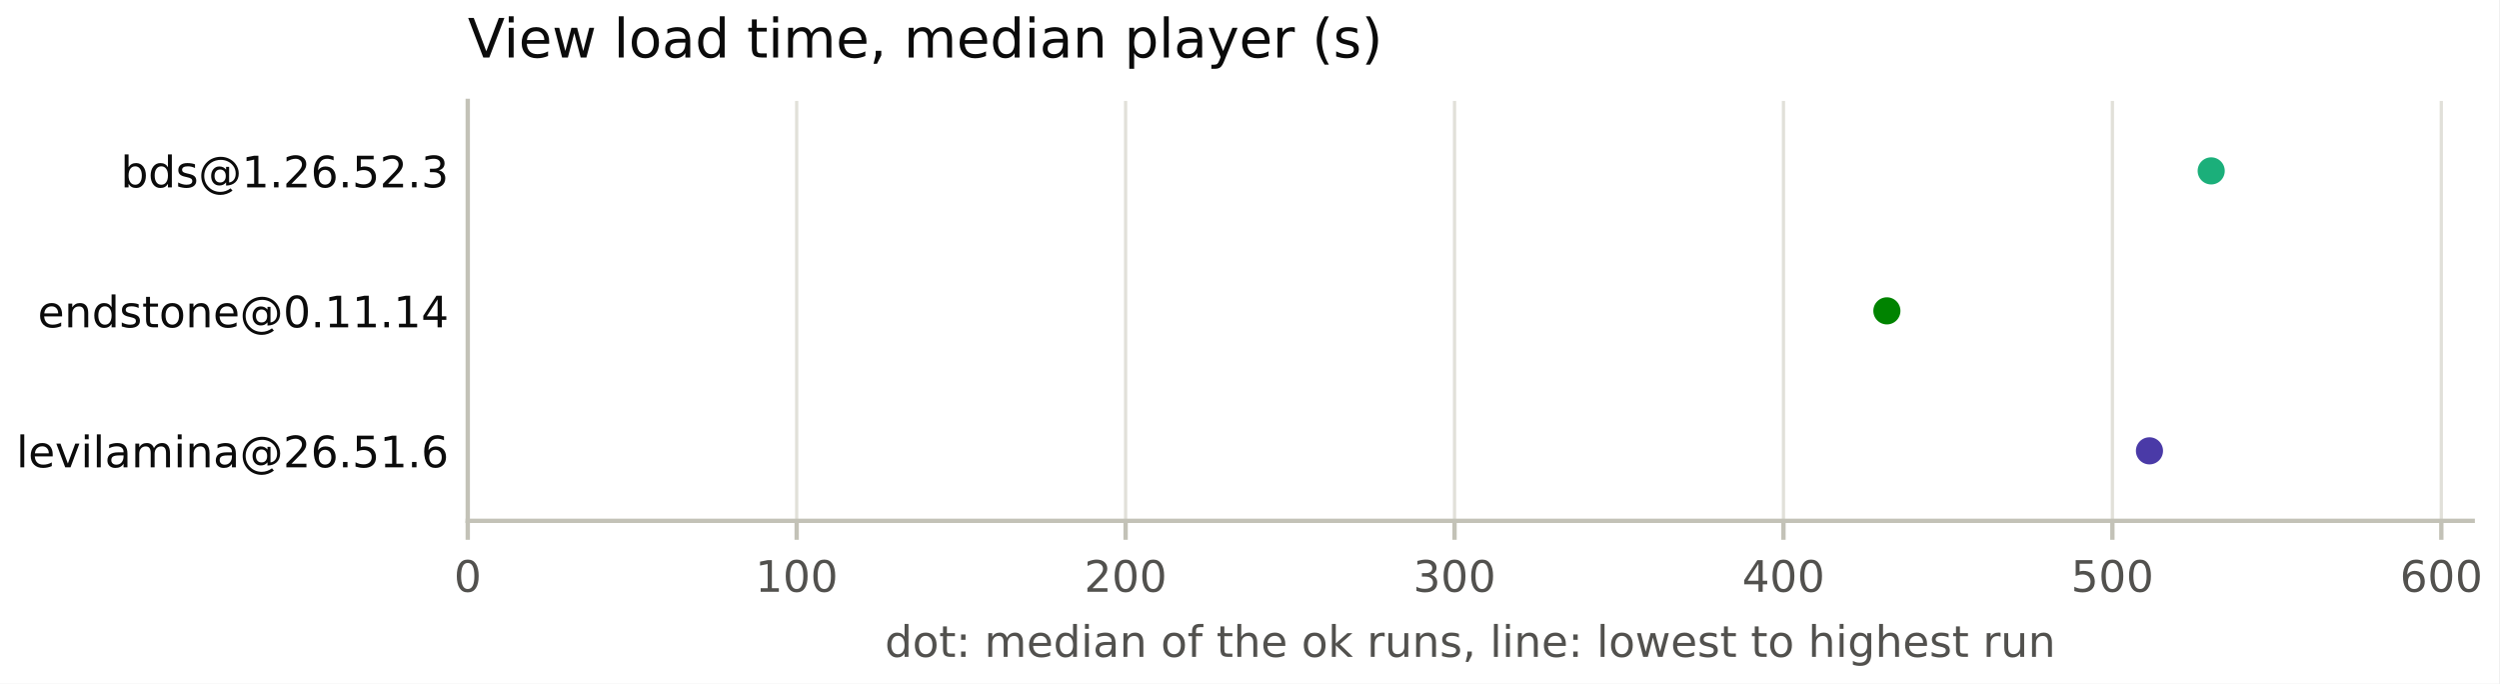
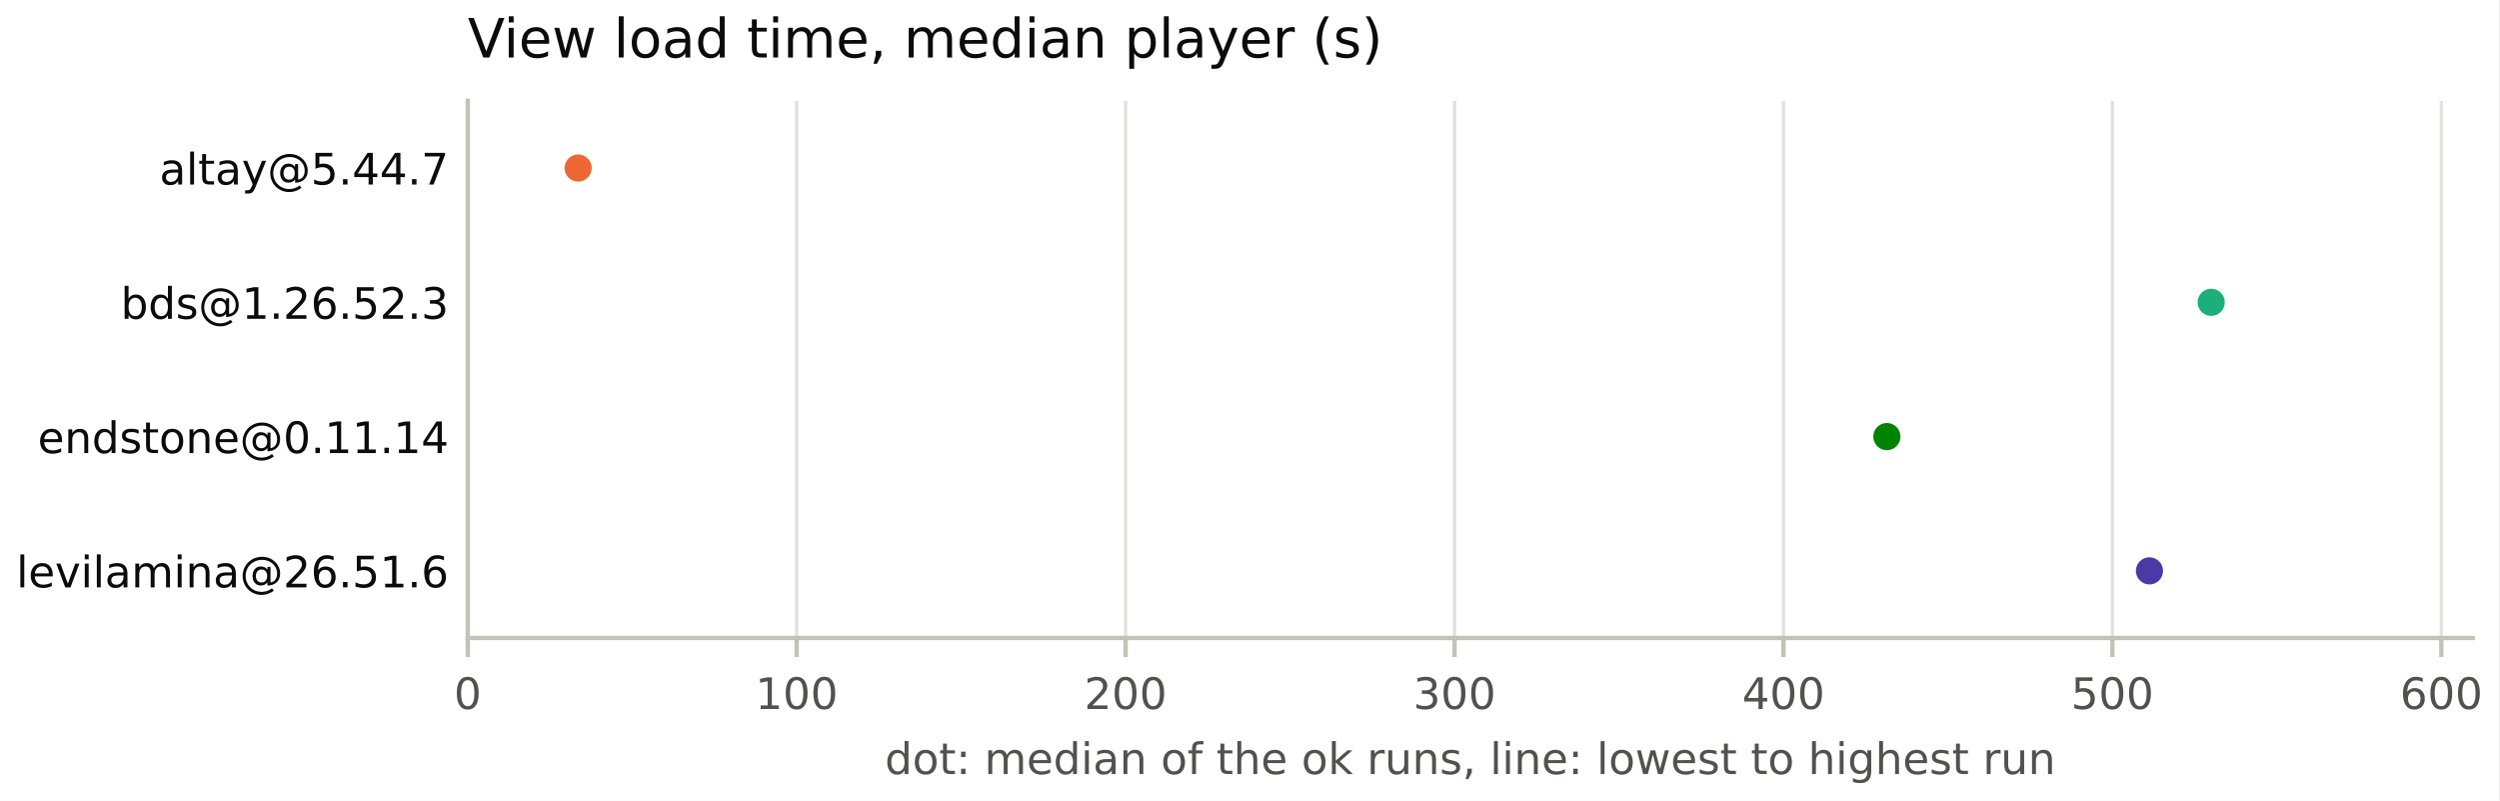
- <svg xmlns="http://www.w3.org/2000/svg" xmlns:xlink="http://www.w3.org/1999/xlink" width="460.8pt" height="126pt" viewBox="0 0 460.8 126" version="1.1">
+ <svg xmlns="http://www.w3.org/2000/svg" xmlns:xlink="http://www.w3.org/1999/xlink" width="460.8pt" height="147.6pt" viewBox="0 0 460.8 147.6" version="1.1">
  <defs>
    <style type="text/css">*{stroke-linejoin: round; stroke-linecap: butt}</style>
  </defs>
  <g id="figure_1">
    <g id="patch_1">
-       <path d="M 0 126  L 460.8 126  L 460.8 0  L 0 0  z " style="fill: #ffffff" />
+       <path d="M 0 147.6  L 460.8 147.6  L 460.8 0  L 0 0  z " style="fill: #ffffff" />
    </g>
    <g id="axes_1">
      <g id="patch_2">
-         <path d="M 86.25 95.999  L 455.954 95.999  L 455.954 18.599  L 86.25 18.599  z " style="fill: #ffffff" />
+         <path d="M 86.25 117.599  L 455.954 117.599  L 455.954 18.599  L 86.25 18.599  z " style="fill: #ffffff" />
      </g>
      <g id="matplotlib.axis_1">
        <g id="xtick_1">
          <g id="line2d_1">
-             <path d="M 86.25 95.999  L 86.25 18.599  " clip-path="url(#pdea20d0047)" style="fill: none; stroke: #e1e0d9; stroke-width: 0.6; stroke-linecap: square" />
+             <path d="M 86.25 117.599  L 86.25 18.599  " clip-path="url(#pf8e7b7e63d)" style="fill: none; stroke: #e1e0d9; stroke-width: 0.6; stroke-linecap: square" />
          </g>
          <g id="line2d_2">
            <defs>
-               <path id="m05ff8494df" d="M 0 0  L 0 3.5  " style="stroke: #c3c2b7; stroke-width: 0.8" />
+               <path id="m3b2dbf9067" d="M 0 0  L 0 3.5  " style="stroke: #c3c2b7; stroke-width: 0.8" />
            </defs>
            <g>
-               <use xlink:href="#m05ff8494df" x="86.25" y="95.999" style="fill: #c3c2b7; stroke: #c3c2b7; stroke-width: 0.8" />
+               <use xlink:href="#m3b2dbf9067" x="86.25" y="117.599" style="fill: #c3c2b7; stroke: #c3c2b7; stroke-width: 0.8" />
            </g>
          </g>
          <g id="text_1">
-             <g style="fill: #52514e" transform="translate(83.70524 109.0773) scale(0.08 -0.08)">
+             <g style="fill: #52514e" transform="translate(83.70524 130.6773) scale(0.08 -0.08)">
              <defs>
                <path id="DejaVuSans-13" d="M 2034 4250  Q 1547 4250 1301 3770  Q 1056 3291 1056 2328  Q 1056 1369 1301 889  Q 1547 409 2034 409  Q 2525 409 2770 889  Q 3016 1369 3016 2328  Q 3016 3291 2770 3770  Q 2525 4250 2034 4250  z M 2034 4750  Q 2819 4750 3233 4129  Q 3647 3509 3647 2328  Q 3647 1150 3233 529  Q 2819 -91 2034 -91  Q 1250 -91 836 529  Q 422 1150 422 2328  Q 422 3509 836 4129  Q 1250 4750 2034 4750  z " transform="scale(0.015625)" />
              </defs>
              <use xlink:href="#DejaVuSans-13" />
            </g>
          </g>
        </g>
        <g id="xtick_2">
          <g id="line2d_3">
-             <path d="M 146.903 95.999  L 146.903 18.599  " clip-path="url(#pdea20d0047)" style="fill: none; stroke: #e1e0d9; stroke-width: 0.6; stroke-linecap: square" />
+             <path d="M 146.903 117.599  L 146.903 18.599  " clip-path="url(#pf8e7b7e63d)" style="fill: none; stroke: #e1e0d9; stroke-width: 0.6; stroke-linecap: square" />
          </g>
          <g id="line2d_4">
            <g>
-               <use xlink:href="#m05ff8494df" x="146.903" y="95.999" style="fill: #c3c2b7; stroke: #c3c2b7; stroke-width: 0.8" />
+               <use xlink:href="#m3b2dbf9067" x="146.903" y="117.599" style="fill: #c3c2b7; stroke: #c3c2b7; stroke-width: 0.8" />
            </g>
          </g>
          <g id="text_2">
-             <g style="fill: #52514e" transform="translate(139.2677 109.0773) scale(0.08 -0.08)">
+             <g style="fill: #52514e" transform="translate(139.2677 130.6773) scale(0.08 -0.08)">
              <defs>
                <path id="DejaVuSans-14" d="M 794 531  L 1825 531  L 1825 4091  L 703 3866  L 703 4441  L 1819 4666  L 2450 4666  L 2450 531  L 3481 531  L 3481 0  L 794 0  L 794 531  z " transform="scale(0.015625)" />
              </defs>
              <use xlink:href="#DejaVuSans-14" />
              <use xlink:href="#DejaVuSans-13" transform="translate(63.625 0)" />
              <use xlink:href="#DejaVuSans-13" transform="translate(127.25 0)" />
            </g>
          </g>
        </g>
        <g id="xtick_3">
          <g id="line2d_5">
-             <path d="M 207.555 95.999  L 207.555 18.599  " clip-path="url(#pdea20d0047)" style="fill: none; stroke: #e1e0d9; stroke-width: 0.6; stroke-linecap: square" />
+             <path d="M 207.555 117.599  L 207.555 18.599  " clip-path="url(#pf8e7b7e63d)" style="fill: none; stroke: #e1e0d9; stroke-width: 0.6; stroke-linecap: square" />
          </g>
          <g id="line2d_6">
            <g>
-               <use xlink:href="#m05ff8494df" x="207.555" y="95.999" style="fill: #c3c2b7; stroke: #c3c2b7; stroke-width: 0.8" />
+               <use xlink:href="#m3b2dbf9067" x="207.555" y="117.599" style="fill: #c3c2b7; stroke: #c3c2b7; stroke-width: 0.8" />
            </g>
          </g>
          <g id="text_3">
-             <g style="fill: #52514e" transform="translate(199.9202 109.0773) scale(0.08 -0.08)">
+             <g style="fill: #52514e" transform="translate(199.9202 130.6773) scale(0.08 -0.08)">
              <defs>
                <path id="DejaVuSans-15" d="M 1228 531  L 3431 531  L 3431 0  L 469 0  L 469 531  Q 828 903 1448 1529  Q 2069 2156 2228 2338  Q 2531 2678 2651 2914  Q 2772 3150 2772 3378  Q 2772 3750 2511 3984  Q 2250 4219 1831 4219  Q 1534 4219 1204 4116  Q 875 4013 500 3803  L 500 4441  Q 881 4594 1212 4672  Q 1544 4750 1819 4750  Q 2544 4750 2975 4387  Q 3406 4025 3406 3419  Q 3406 3131 3298 2873  Q 3191 2616 2906 2266  Q 2828 2175 2409 1742  Q 1991 1309 1228 531  z " transform="scale(0.015625)" />
              </defs>
              <use xlink:href="#DejaVuSans-15" />
              <use xlink:href="#DejaVuSans-13" transform="translate(63.625 0)" />
              <use xlink:href="#DejaVuSans-13" transform="translate(127.25 0)" />
            </g>
          </g>
        </g>
        <g id="xtick_4">
          <g id="line2d_7">
-             <path d="M 268.208 95.999  L 268.208 18.599  " clip-path="url(#pdea20d0047)" style="fill: none; stroke: #e1e0d9; stroke-width: 0.6; stroke-linecap: square" />
+             <path d="M 268.208 117.599  L 268.208 18.599  " clip-path="url(#pf8e7b7e63d)" style="fill: none; stroke: #e1e0d9; stroke-width: 0.6; stroke-linecap: square" />
          </g>
          <g id="line2d_8">
            <g>
-               <use xlink:href="#m05ff8494df" x="268.208" y="95.999" style="fill: #c3c2b7; stroke: #c3c2b7; stroke-width: 0.8" />
+               <use xlink:href="#m3b2dbf9067" x="268.208" y="117.599" style="fill: #c3c2b7; stroke: #c3c2b7; stroke-width: 0.8" />
            </g>
          </g>
          <g id="text_4">
-             <g style="fill: #52514e" transform="translate(260.5727 109.0773) scale(0.08 -0.08)">
+             <g style="fill: #52514e" transform="translate(260.5727 130.6773) scale(0.08 -0.08)">
              <defs>
                <path id="DejaVuSans-16" d="M 2597 2516  Q 3050 2419 3304 2112  Q 3559 1806 3559 1356  Q 3559 666 3084 287  Q 2609 -91 1734 -91  Q 1441 -91 1130 -33  Q 819 25 488 141  L 488 750  Q 750 597 1062 519  Q 1375 441 1716 441  Q 2309 441 2620 675  Q 2931 909 2931 1356  Q 2931 1769 2642 2001  Q 2353 2234 1838 2234  L 1294 2234  L 1294 2753  L 1863 2753  Q 2328 2753 2575 2939  Q 2822 3125 2822 3475  Q 2822 3834 2567 4026  Q 2313 4219 1838 4219  Q 1578 4219 1281 4162  Q 984 4106 628 3988  L 628 4550  Q 988 4650 1302 4700  Q 1616 4750 1894 4750  Q 2613 4750 3031 4423  Q 3450 4097 3450 3541  Q 3450 3153 3228 2886  Q 3006 2619 2597 2516  z " transform="scale(0.015625)" />
              </defs>
              <use xlink:href="#DejaVuSans-16" />
              <use xlink:href="#DejaVuSans-13" transform="translate(63.625 0)" />
              <use xlink:href="#DejaVuSans-13" transform="translate(127.25 0)" />
            </g>
          </g>
        </g>
        <g id="xtick_5">
          <g id="line2d_9">
-             <path d="M 328.86 95.999  L 328.86 18.599  " clip-path="url(#pdea20d0047)" style="fill: none; stroke: #e1e0d9; stroke-width: 0.6; stroke-linecap: square" />
+             <path d="M 328.86 117.599  L 328.86 18.599  " clip-path="url(#pf8e7b7e63d)" style="fill: none; stroke: #e1e0d9; stroke-width: 0.6; stroke-linecap: square" />
          </g>
          <g id="line2d_10">
            <g>
-               <use xlink:href="#m05ff8494df" x="328.86" y="95.999" style="fill: #c3c2b7; stroke: #c3c2b7; stroke-width: 0.8" />
+               <use xlink:href="#m3b2dbf9067" x="328.86" y="117.599" style="fill: #c3c2b7; stroke: #c3c2b7; stroke-width: 0.8" />
            </g>
          </g>
          <g id="text_5">
-             <g style="fill: #52514e" transform="translate(321.2251 109.0773) scale(0.08 -0.08)">
+             <g style="fill: #52514e" transform="translate(321.2251 130.6773) scale(0.08 -0.08)">
              <defs>
                <path id="DejaVuSans-17" d="M 2419 4116  L 825 1625  L 2419 1625  L 2419 4116  z M 2253 4666  L 3047 4666  L 3047 1625  L 3713 1625  L 3713 1100  L 3047 1100  L 3047 0  L 2419 0  L 2419 1100  L 313 1100  L 313 1709  L 2253 4666  z " transform="scale(0.015625)" />
              </defs>
              <use xlink:href="#DejaVuSans-17" />
              <use xlink:href="#DejaVuSans-13" transform="translate(63.625 0)" />
              <use xlink:href="#DejaVuSans-13" transform="translate(127.25 0)" />
            </g>
          </g>
        </g>
        <g id="xtick_6">
          <g id="line2d_11">
-             <path d="M 389.513 95.999  L 389.513 18.599  " clip-path="url(#pdea20d0047)" style="fill: none; stroke: #e1e0d9; stroke-width: 0.6; stroke-linecap: square" />
+             <path d="M 389.513 117.599  L 389.513 18.599  " clip-path="url(#pf8e7b7e63d)" style="fill: none; stroke: #e1e0d9; stroke-width: 0.6; stroke-linecap: square" />
          </g>
          <g id="line2d_12">
            <g>
-               <use xlink:href="#m05ff8494df" x="389.513" y="95.999" style="fill: #c3c2b7; stroke: #c3c2b7; stroke-width: 0.8" />
+               <use xlink:href="#m3b2dbf9067" x="389.513" y="117.599" style="fill: #c3c2b7; stroke: #c3c2b7; stroke-width: 0.8" />
            </g>
          </g>
          <g id="text_6">
-             <g style="fill: #52514e" transform="translate(381.8776 109.0773) scale(0.08 -0.08)">
+             <g style="fill: #52514e" transform="translate(381.8776 130.6773) scale(0.08 -0.08)">
              <defs>
                <path id="DejaVuSans-18" d="M 691 4666  L 3169 4666  L 3169 4134  L 1269 4134  L 1269 2991  Q 1406 3038 1543 3061  Q 1681 3084 1819 3084  Q 2600 3084 3056 2656  Q 3513 2228 3513 1497  Q 3513 744 3044 326  Q 2575 -91 1722 -91  Q 1428 -91 1123 -41  Q 819 9 494 109  L 494 744  Q 775 591 1075 516  Q 1375 441 1709 441  Q 2250 441 2565 725  Q 2881 1009 2881 1497  Q 2881 1984 2565 2268  Q 2250 2553 1709 2553  Q 1456 2553 1204 2497  Q 953 2441 691 2322  L 691 4666  z " transform="scale(0.015625)" />
              </defs>
              <use xlink:href="#DejaVuSans-18" />
              <use xlink:href="#DejaVuSans-13" transform="translate(63.625 0)" />
              <use xlink:href="#DejaVuSans-13" transform="translate(127.25 0)" />
            </g>
          </g>
        </g>
        <g id="xtick_7">
          <g id="line2d_13">
-             <path d="M 450.165 95.999  L 450.165 18.599  " clip-path="url(#pdea20d0047)" style="fill: none; stroke: #e1e0d9; stroke-width: 0.6; stroke-linecap: square" />
+             <path d="M 450.165 117.599  L 450.165 18.599  " clip-path="url(#pf8e7b7e63d)" style="fill: none; stroke: #e1e0d9; stroke-width: 0.6; stroke-linecap: square" />
          </g>
          <g id="line2d_14">
            <g>
-               <use xlink:href="#m05ff8494df" x="450.165" y="95.999" style="fill: #c3c2b7; stroke: #c3c2b7; stroke-width: 0.8" />
+               <use xlink:href="#m3b2dbf9067" x="450.165" y="117.599" style="fill: #c3c2b7; stroke: #c3c2b7; stroke-width: 0.8" />
            </g>
          </g>
          <g id="text_7">
-             <g style="fill: #52514e" transform="translate(442.5301 109.0773) scale(0.08 -0.08)">
+             <g style="fill: #52514e" transform="translate(442.5301 130.6773) scale(0.08 -0.08)">
              <defs>
                <path id="DejaVuSans-19" d="M 2113 2584  Q 1688 2584 1439 2293  Q 1191 2003 1191 1497  Q 1191 994 1439 701  Q 1688 409 2113 409  Q 2538 409 2786 701  Q 3034 994 3034 1497  Q 3034 2003 2786 2293  Q 2538 2584 2113 2584  z M 3366 4563  L 3366 3988  Q 3128 4100 2886 4159  Q 2644 4219 2406 4219  Q 1781 4219 1451 3797  Q 1122 3375 1075 2522  Q 1259 2794 1537 2939  Q 1816 3084 2150 3084  Q 2853 3084 3261 2657  Q 3669 2231 3669 1497  Q 3669 778 3244 343  Q 2819 -91 2113 -91  Q 1303 -91 875 529  Q 447 1150 447 2328  Q 447 3434 972 4092  Q 1497 4750 2381 4750  Q 2619 4750 2861 4703  Q 3103 4656 3366 4563  z " transform="scale(0.015625)" />
              </defs>
              <use xlink:href="#DejaVuSans-19" />
              <use xlink:href="#DejaVuSans-13" transform="translate(63.625 0)" />
              <use xlink:href="#DejaVuSans-13" transform="translate(127.25 0)" />
            </g>
          </g>
        </g>
        <g id="text_8">
-           <g style="fill: #52514e" transform="translate(163.1663 121.0779) scale(0.08 -0.08)">
+           <g style="fill: #52514e" transform="translate(163.1663 142.6779) scale(0.08 -0.08)">
            <defs>
              <path id="DejaVuSans-47" d="M 2906 2969  L 2906 4863  L 3481 4863  L 3481 0  L 2906 0  L 2906 525  Q 2725 213 2448 61  Q 2172 -91 1784 -91  Q 1150 -91 751 415  Q 353 922 353 1747  Q 353 2572 751 3078  Q 1150 3584 1784 3584  Q 2172 3584 2448 3432  Q 2725 3281 2906 2969  z M 947 1747  Q 947 1113 1208 752  Q 1469 391 1925 391  Q 2381 391 2643 752  Q 2906 1113 2906 1747  Q 2906 2381 2643 2742  Q 2381 3103 1925 3103  Q 1469 3103 1208 2742  Q 947 2381 947 1747  z " transform="scale(0.015625)" />
              <path id="DejaVuSans-52" d="M 1959 3097  Q 1497 3097 1228 2736  Q 959 2375 959 1747  Q 959 1119 1226 758  Q 1494 397 1959 397  Q 2419 397 2687 759  Q 2956 1122 2956 1747  Q 2956 2369 2687 2733  Q 2419 3097 1959 3097  z M 1959 3584  Q 2709 3584 3137 3096  Q 3566 2609 3566 1747  Q 3566 888 3137 398  Q 2709 -91 1959 -91  Q 1206 -91 779 398  Q 353 888 353 1747  Q 353 2609 779 3096  Q 1206 3584 1959 3584  z " transform="scale(0.015625)" />
              <path id="DejaVuSans-57" d="M 1172 4494  L 1172 3500  L 2356 3500  L 2356 3053  L 1172 3053  L 1172 1153  Q 1172 725 1289 603  Q 1406 481 1766 481  L 2356 481  L 2356 0  L 1766 0  Q 1100 0 847 248  Q 594 497 594 1153  L 594 3053  L 172 3053  L 172 3500  L 594 3500  L 594 4494  L 1172 4494  z " transform="scale(0.015625)" />
              <path id="DejaVuSans-1d" d="M 750 794  L 1409 794  L 1409 0  L 750 0  L 750 794  z M 750 3309  L 1409 3309  L 1409 2516  L 750 2516  L 750 3309  z " transform="scale(0.015625)" />
              <path id="DejaVuSans-3" transform="scale(0.015625)" />
              <path id="DejaVuSans-50" d="M 3328 2828  Q 3544 3216 3844 3400  Q 4144 3584 4550 3584  Q 5097 3584 5394 3201  Q 5691 2819 5691 2113  L 5691 0  L 5113 0  L 5113 2094  Q 5113 2597 4934 2840  Q 4756 3084 4391 3084  Q 3944 3084 3684 2787  Q 3425 2491 3425 1978  L 3425 0  L 2847 0  L 2847 2094  Q 2847 2600 2669 2842  Q 2491 3084 2119 3084  Q 1678 3084 1418 2786  Q 1159 2488 1159 1978  L 1159 0  L 581 0  L 581 3500  L 1159 3500  L 1159 2956  Q 1356 3278 1631 3431  Q 1906 3584 2284 3584  Q 2666 3584 2933 3390  Q 3200 3197 3328 2828  z " transform="scale(0.015625)" />
              <path id="DejaVuSans-48" d="M 3597 1894  L 3597 1613  L 953 1613  Q 991 1019 1311 708  Q 1631 397 2203 397  Q 2534 397 2845 478  Q 3156 559 3463 722  L 3463 178  Q 3153 47 2828 -22  Q 2503 -91 2169 -91  Q 1331 -91 842 396  Q 353 884 353 1716  Q 353 2575 817 3079  Q 1281 3584 2069 3584  Q 2775 3584 3186 3129  Q 3597 2675 3597 1894  z M 3022 2063  Q 3016 2534 2758 2815  Q 2500 3097 2075 3097  Q 1594 3097 1305 2825  Q 1016 2553 972 2059  L 3022 2063  z " transform="scale(0.015625)" />
              <path id="DejaVuSans-4c" d="M 603 3500  L 1178 3500  L 1178 0  L 603 0  L 603 3500  z M 603 4863  L 1178 4863  L 1178 4134  L 603 4134  L 603 4863  z " transform="scale(0.015625)" />
              <path id="DejaVuSans-44" d="M 2194 1759  Q 1497 1759 1228 1600  Q 959 1441 959 1056  Q 959 750 1161 570  Q 1363 391 1709 391  Q 2188 391 2477 730  Q 2766 1069 2766 1631  L 2766 1759  L 2194 1759  z M 3341 1997  L 3341 0  L 2766 0  L 2766 531  Q 2569 213 2275 61  Q 1981 -91 1556 -91  Q 1019 -91 701 211  Q 384 513 384 1019  Q 384 1609 779 1909  Q 1175 2209 1959 2209  L 2766 2209  L 2766 2266  Q 2766 2663 2505 2880  Q 2244 3097 1772 3097  Q 1472 3097 1187 3025  Q 903 2953 641 2809  L 641 3341  Q 956 3463 1253 3523  Q 1550 3584 1831 3584  Q 2591 3584 2966 3190  Q 3341 2797 3341 1997  z " transform="scale(0.015625)" />
              <path id="DejaVuSans-51" d="M 3513 2113  L 3513 0  L 2938 0  L 2938 2094  Q 2938 2591 2744 2837  Q 2550 3084 2163 3084  Q 1697 3084 1428 2787  Q 1159 2491 1159 1978  L 1159 0  L 581 0  L 581 3500  L 1159 3500  L 1159 2956  Q 1366 3272 1645 3428  Q 1925 3584 2291 3584  Q 2894 3584 3203 3211  Q 3513 2838 3513 2113  z " transform="scale(0.015625)" />
              <path id="DejaVuSans-49" d="M 2375 4863  L 2375 4384  L 1825 4384  Q 1516 4384 1395 4259  Q 1275 4134 1275 3809  L 1275 3500  L 2222 3500  L 2222 3053  L 1275 3053  L 1275 0  L 697 0  L 697 3053  L 147 3053  L 147 3500  L 697 3500  L 697 3744  Q 697 4328 969 4595  Q 1241 4863 1831 4863  L 2375 4863  z " transform="scale(0.015625)" />
              <path id="DejaVuSans-4b" d="M 3513 2113  L 3513 0  L 2938 0  L 2938 2094  Q 2938 2591 2744 2837  Q 2550 3084 2163 3084  Q 1697 3084 1428 2787  Q 1159 2491 1159 1978  L 1159 0  L 581 0  L 581 4863  L 1159 4863  L 1159 2956  Q 1366 3272 1645 3428  Q 1925 3584 2291 3584  Q 2894 3584 3203 3211  Q 3513 2838 3513 2113  z " transform="scale(0.015625)" />
              <path id="DejaVuSans-4e" d="M 581 4863  L 1159 4863  L 1159 1991  L 2875 3500  L 3609 3500  L 1753 1863  L 3688 0  L 2938 0  L 1159 1709  L 1159 0  L 581 0  L 581 4863  z " transform="scale(0.015625)" />
              <path id="DejaVuSans-55" d="M 2631 2963  Q 2534 3019 2420 3045  Q 2306 3072 2169 3072  Q 1681 3072 1420 2755  Q 1159 2438 1159 1844  L 1159 0  L 581 0  L 581 3500  L 1159 3500  L 1159 2956  Q 1341 3275 1631 3429  Q 1922 3584 2338 3584  Q 2397 3584 2469 3576  Q 2541 3569 2628 3553  L 2631 2963  z " transform="scale(0.015625)" />
              <path id="DejaVuSans-58" d="M 544 1381  L 544 3500  L 1119 3500  L 1119 1403  Q 1119 906 1312 657  Q 1506 409 1894 409  Q 2359 409 2629 706  Q 2900 1003 2900 1516  L 2900 3500  L 3475 3500  L 3475 0  L 2900 0  L 2900 538  Q 2691 219 2414 64  Q 2138 -91 1772 -91  Q 1169 -91 856 284  Q 544 659 544 1381  z M 1991 3584  L 1991 3584  z " transform="scale(0.015625)" />
              <path id="DejaVuSans-56" d="M 2834 3397  L 2834 2853  Q 2591 2978 2328 3040  Q 2066 3103 1784 3103  Q 1356 3103 1142 2972  Q 928 2841 928 2578  Q 928 2378 1081 2264  Q 1234 2150 1697 2047  L 1894 2003  Q 2506 1872 2764 1633  Q 3022 1394 3022 966  Q 3022 478 2636 193  Q 2250 -91 1575 -91  Q 1294 -91 989 -36  Q 684 19 347 128  L 347 722  Q 666 556 975 473  Q 1284 391 1588 391  Q 1994 391 2212 530  Q 2431 669 2431 922  Q 2431 1156 2273 1281  Q 2116 1406 1581 1522  L 1381 1569  Q 847 1681 609 1914  Q 372 2147 372 2553  Q 372 3047 722 3315  Q 1072 3584 1716 3584  Q 2034 3584 2315 3537  Q 2597 3491 2834 3397  z " transform="scale(0.015625)" />
              <path id="DejaVuSans-f" d="M 750 794  L 1409 794  L 1409 256  L 897 -744  L 494 -744  L 750 256  L 750 794  z " transform="scale(0.015625)" />
              <path id="DejaVuSans-4f" d="M 603 4863  L 1178 4863  L 1178 0  L 603 0  L 603 4863  z " transform="scale(0.015625)" />
              <path id="DejaVuSans-5a" d="M 269 3500  L 844 3500  L 1563 769  L 2278 3500  L 2956 3500  L 3675 769  L 4391 3500  L 4966 3500  L 4050 0  L 3372 0  L 2619 2869  L 1863 0  L 1184 0  L 269 3500  z " transform="scale(0.015625)" />
              <path id="DejaVuSans-4a" d="M 2906 1791  Q 2906 2416 2648 2759  Q 2391 3103 1925 3103  Q 1463 3103 1205 2759  Q 947 2416 947 1791  Q 947 1169 1205 825  Q 1463 481 1925 481  Q 2391 481 2648 825  Q 2906 1169 2906 1791  z M 3481 434  Q 3481 -459 3084 -895  Q 2688 -1331 1869 -1331  Q 1566 -1331 1297 -1286  Q 1028 -1241 775 -1147  L 775 -588  Q 1028 -725 1275 -790  Q 1522 -856 1778 -856  Q 2344 -856 2625 -561  Q 2906 -266 2906 331  L 2906 616  Q 2728 306 2450 153  Q 2172 0 1784 0  Q 1141 0 747 490  Q 353 981 353 1791  Q 353 2603 747 3093  Q 1141 3584 1784 3584  Q 2172 3584 2450 3431  Q 2728 3278 2906 2969  L 2906 3500  L 3481 3500  L 3481 434  z " transform="scale(0.015625)" />
            </defs>
            <use xlink:href="#DejaVuSans-47" />
            <use xlink:href="#DejaVuSans-52" transform="translate(63.48438 0)" />
            <use xlink:href="#DejaVuSans-57" transform="translate(124.6719 0)" />
            <use xlink:href="#DejaVuSans-1d" transform="translate(163.875 0)" />
            <use xlink:href="#DejaVuSans-3" transform="translate(197.5625 0)" />
            <use xlink:href="#DejaVuSans-50" transform="translate(229.3438 0)" />
            <use xlink:href="#DejaVuSans-48" transform="translate(326.75 0)" />
            <use xlink:href="#DejaVuSans-47" transform="translate(388.2812 0)" />
            <use xlink:href="#DejaVuSans-4c" transform="translate(451.7656 0)" />
            <use xlink:href="#DejaVuSans-44" transform="translate(479.5469 0)" />
            <use xlink:href="#DejaVuSans-51" transform="translate(540.8281 0)" />
            <use xlink:href="#DejaVuSans-3" transform="translate(604.2031 0)" />
            <use xlink:href="#DejaVuSans-52" transform="translate(635.9844 0)" />
            <use xlink:href="#DejaVuSans-49" transform="translate(697.1719 0)" />
            <use xlink:href="#DejaVuSans-3" transform="translate(732.375 0)" />
            <use xlink:href="#DejaVuSans-57" transform="translate(764.1562 0)" />
            <use xlink:href="#DejaVuSans-4b" transform="translate(803.3594 0)" />
            <use xlink:href="#DejaVuSans-48" transform="translate(866.7344 0)" />
            <use xlink:href="#DejaVuSans-3" transform="translate(928.2656 0)" />
            <use xlink:href="#DejaVuSans-52" transform="translate(960.0469 0)" />
            <use xlink:href="#DejaVuSans-4e" transform="translate(1021.234 0)" />
            <use xlink:href="#DejaVuSans-3" transform="translate(1079.141 0)" />
            <use xlink:href="#DejaVuSans-55" transform="translate(1110.922 0)" />
            <use xlink:href="#DejaVuSans-58" transform="translate(1152.031 0)" />
            <use xlink:href="#DejaVuSans-51" transform="translate(1215.406 0)" />
            <use xlink:href="#DejaVuSans-56" transform="translate(1278.781 0)" />
            <use xlink:href="#DejaVuSans-f" transform="translate(1330.875 0)" />
            <use xlink:href="#DejaVuSans-3" transform="translate(1362.656 0)" />
            <use xlink:href="#DejaVuSans-4f" transform="translate(1394.438 0)" />
            <use xlink:href="#DejaVuSans-4c" transform="translate(1422.219 0)" />
            <use xlink:href="#DejaVuSans-51" transform="translate(1450 0)" />
            <use xlink:href="#DejaVuSans-48" transform="translate(1513.375 0)" />
            <use xlink:href="#DejaVuSans-1d" transform="translate(1574.906 0)" />
            <use xlink:href="#DejaVuSans-3" transform="translate(1608.594 0)" />
            <use xlink:href="#DejaVuSans-4f" transform="translate(1640.375 0)" />
            <use xlink:href="#DejaVuSans-52" transform="translate(1668.156 0)" />
            <use xlink:href="#DejaVuSans-5a" transform="translate(1729.344 0)" />
            <use xlink:href="#DejaVuSans-48" transform="translate(1811.125 0)" />
            <use xlink:href="#DejaVuSans-56" transform="translate(1872.656 0)" />
            <use xlink:href="#DejaVuSans-57" transform="translate(1924.75 0)" />
            <use xlink:href="#DejaVuSans-3" transform="translate(1963.953 0)" />
            <use xlink:href="#DejaVuSans-57" transform="translate(1995.734 0)" />
            <use xlink:href="#DejaVuSans-52" transform="translate(2034.938 0)" />
            <use xlink:href="#DejaVuSans-3" transform="translate(2096.125 0)" />
            <use xlink:href="#DejaVuSans-4b" transform="translate(2127.906 0)" />
            <use xlink:href="#DejaVuSans-4c" transform="translate(2191.281 0)" />
            <use xlink:href="#DejaVuSans-4a" transform="translate(2219.062 0)" />
            <use xlink:href="#DejaVuSans-4b" transform="translate(2282.547 0)" />
            <use xlink:href="#DejaVuSans-48" transform="translate(2345.922 0)" />
            <use xlink:href="#DejaVuSans-56" transform="translate(2407.453 0)" />
            <use xlink:href="#DejaVuSans-57" transform="translate(2459.547 0)" />
            <use xlink:href="#DejaVuSans-3" transform="translate(2498.75 0)" />
            <use xlink:href="#DejaVuSans-55" transform="translate(2530.531 0)" />
            <use xlink:href="#DejaVuSans-58" transform="translate(2571.641 0)" />
            <use xlink:href="#DejaVuSans-51" transform="translate(2635.016 0)" />
          </g>
        </g>
      </g>
      <g id="matplotlib.axis_2">
        <g id="ytick_1">
          <g id="line2d_15" />
          <g id="text_9">
-             <g style="fill: #0b0b0b" transform="translate(22.25774 34.53813) scale(0.08 -0.08)">
-               <defs>
-                 <path id="DejaVuSans-45" d="M 3116 1747  Q 3116 2381 2855 2742  Q 2594 3103 2138 3103  Q 1681 3103 1420 2742  Q 1159 2381 1159 1747  Q 1159 1113 1420 752  Q 1681 391 2138 391  Q 2594 391 2855 752  Q 3116 1113 3116 1747  z M 1159 2969  Q 1341 3281 1617 3432  Q 1894 3584 2278 3584  Q 2916 3584 3314 3078  Q 3713 2572 3713 1747  Q 3713 922 3314 415  Q 2916 -91 2278 -91  Q 1894 -91 1617 61  Q 1341 213 1159 525  L 1159 0  L 581 0  L 581 4863  L 1159 4863  L 1159 2969  z " transform="scale(0.015625)" />
+             <g style="fill: #0b0b0b" transform="translate(29.40649 34.01311) scale(0.08 -0.08)">
+               <defs>
+                 <path id="DejaVuSans-5c" d="M 2059 -325  Q 1816 -950 1584 -1140  Q 1353 -1331 966 -1331  L 506 -1331  L 506 -850  L 844 -850  Q 1081 -850 1212 -737  Q 1344 -625 1503 -206  L 1606 56  L 191 3500  L 800 3500  L 1894 763  L 2988 3500  L 3597 3500  L 2059 -325  z " transform="scale(0.015625)" />
                <path id="DejaVuSans-23" d="M 2381 1678  Q 2381 1231 2603 976  Q 2825 722 3213 722  Q 3597 722 3817 978  Q 4038 1234 4038 1678  Q 4038 2116 3813 2373  Q 3588 2631 3206 2631  Q 2828 2631 2604 2375  Q 2381 2119 2381 1678  z M 4084 744  Q 3897 503 3655 389  Q 3413 275 3091 275  Q 2553 275 2217 664  Q 1881 1053 1881 1678  Q 1881 2303 2218 2693  Q 2556 3084 3091 3084  Q 3413 3084 3656 2967  Q 3900 2850 4084 2613  L 4084 3022  L 4531 3022  L 4531 722  Q 4988 791 5245 1139  Q 5503 1488 5503 2041  Q 5503 2375 5404 2669  Q 5306 2963 5106 3213  Q 4781 3622 4314 3839  Q 3847 4056 3297 4056  Q 2913 4056 2559 3954  Q 2206 3853 1906 3653  Q 1416 3334 1139 2817  Q 863 2300 863 1697  Q 863 1200 1042 765  Q 1222 331 1563 0  Q 1891 -325 2322 -495  Q 2753 -666 3244 -666  Q 3647 -666 4036 -530  Q 4425 -394 4750 -141  L 5031 -488  Q 4641 -791 4180 -952  Q 3719 -1113 3244 -1113  Q 2666 -1113 2153 -908  Q 1641 -703 1241 -313  Q 841 78 631 592  Q 422 1106 422 1697  Q 422 2266 634 2781  Q 847 3297 1241 3688  Q 1644 4084 2172 4295  Q 2700 4506 3291 4506  Q 3953 4506 4520 4234  Q 5088 3963 5472 3463  Q 5706 3156 5829 2797  Q 5953 2438 5953 2053  Q 5953 1231 5456 756  Q 4959 281 4084 263  L 4084 744  z " transform="scale(0.015625)" />
                <path id="DejaVuSans-11" d="M 684 794  L 1344 794  L 1344 0  L 684 0  L 684 794  z " transform="scale(0.015625)" />
+                 <path id="DejaVuSans-1a" d="M 525 4666  L 3525 4666  L 3525 4397  L 1831 0  L 1172 0  L 2766 4134  L 525 4134  L 525 4666  z " transform="scale(0.015625)" />
+               </defs>
+               <use xlink:href="#DejaVuSans-44" />
+               <use xlink:href="#DejaVuSans-4f" transform="translate(61.28125 0)" />
+               <use xlink:href="#DejaVuSans-57" transform="translate(89.0625 0)" />
+               <use xlink:href="#DejaVuSans-44" transform="translate(128.2656 0)" />
+               <use xlink:href="#DejaVuSans-5c" transform="translate(189.5469 0)" />
+               <use xlink:href="#DejaVuSans-23" transform="translate(248.7344 0)" />
+               <use xlink:href="#DejaVuSans-18" transform="translate(348.7344 0)" />
+               <use xlink:href="#DejaVuSans-11" transform="translate(412.3594 0)" />
+               <use xlink:href="#DejaVuSans-17" transform="translate(444.1406 0)" />
+               <use xlink:href="#DejaVuSans-17" transform="translate(507.7656 0)" />
+               <use xlink:href="#DejaVuSans-11" transform="translate(571.3906 0)" />
+               <use xlink:href="#DejaVuSans-1a" transform="translate(603.1719 0)" />
+             </g>
+           </g>
+         </g>
+         <g id="ytick_2">
+           <g id="line2d_16" />
+           <g id="text_10">
+             <g style="fill: #0b0b0b" transform="translate(22.25774 58.76322) scale(0.08 -0.08)">
+               <defs>
+                 <path id="DejaVuSans-45" d="M 3116 1747  Q 3116 2381 2855 2742  Q 2594 3103 2138 3103  Q 1681 3103 1420 2742  Q 1159 2381 1159 1747  Q 1159 1113 1420 752  Q 1681 391 2138 391  Q 2594 391 2855 752  Q 3116 1113 3116 1747  z M 1159 2969  Q 1341 3281 1617 3432  Q 1894 3584 2278 3584  Q 2916 3584 3314 3078  Q 3713 2572 3713 1747  Q 3713 922 3314 415  Q 2916 -91 2278 -91  Q 1894 -91 1617 61  Q 1341 213 1159 525  L 1159 0  L 581 0  L 581 4863  L 1159 4863  L 1159 2969  z " transform="scale(0.015625)" />
              </defs>
              <use xlink:href="#DejaVuSans-45" />
              <use xlink:href="#DejaVuSans-47" transform="translate(63.48438 0)" />
              <use xlink:href="#DejaVuSans-56" transform="translate(126.9688 0)" />
              <use xlink:href="#DejaVuSans-23" transform="translate(179.0625 0)" />
              <use xlink:href="#DejaVuSans-14" transform="translate(279.0625 0)" />
              <use xlink:href="#DejaVuSans-11" transform="translate(342.6875 0)" />
              <use xlink:href="#DejaVuSans-15" transform="translate(374.4688 0)" />
              <use xlink:href="#DejaVuSans-19" transform="translate(438.0938 0)" />
              <use xlink:href="#DejaVuSans-11" transform="translate(501.7188 0)" />
              <use xlink:href="#DejaVuSans-18" transform="translate(533.5 0)" />
              <use xlink:href="#DejaVuSans-15" transform="translate(597.125 0)" />
              <use xlink:href="#DejaVuSans-11" transform="translate(660.75 0)" />
              <use xlink:href="#DejaVuSans-16" transform="translate(692.5312 0)" />
            </g>
          </g>
        </g>
-         <g id="ytick_2">
-           <g id="line2d_16" />
-           <g id="text_10">
-             <g style="fill: #0b0b0b" transform="translate(6.95274 60.33828) scale(0.08 -0.08)">
+         <g id="ytick_3">
+           <g id="line2d_17" />
+           <g id="text_11">
+             <g style="fill: #0b0b0b" transform="translate(6.95274 83.51334) scale(0.08 -0.08)">
              <use xlink:href="#DejaVuSans-48" />
              <use xlink:href="#DejaVuSans-51" transform="translate(61.53125 0)" />
              <use xlink:href="#DejaVuSans-47" transform="translate(124.9062 0)" />
              <use xlink:href="#DejaVuSans-56" transform="translate(188.3906 0)" />
              <use xlink:href="#DejaVuSans-57" transform="translate(240.4844 0)" />
              <use xlink:href="#DejaVuSans-52" transform="translate(279.6875 0)" />
              <use xlink:href="#DejaVuSans-51" transform="translate(340.875 0)" />
              <use xlink:href="#DejaVuSans-48" transform="translate(404.25 0)" />
              <use xlink:href="#DejaVuSans-23" transform="translate(465.7812 0)" />
              <use xlink:href="#DejaVuSans-13" transform="translate(565.7812 0)" />
              <use xlink:href="#DejaVuSans-11" transform="translate(629.4062 0)" />
              <use xlink:href="#DejaVuSans-14" transform="translate(661.1875 0)" />
              <use xlink:href="#DejaVuSans-14" transform="translate(724.8125 0)" />
              <use xlink:href="#DejaVuSans-11" transform="translate(788.4375 0)" />
              <use xlink:href="#DejaVuSans-14" transform="translate(820.2188 0)" />
              <use xlink:href="#DejaVuSans-17" transform="translate(883.8438 0)" />
            </g>
          </g>
        </g>
-         <g id="ytick_3">
-           <g id="line2d_17" />
-           <g id="text_11">
-             <g style="fill: #0b0b0b" transform="translate(3.00024 86.13843) scale(0.08 -0.08)">
+         <g id="ytick_4">
+           <g id="line2d_18" />
+           <g id="text_12">
+             <g style="fill: #0b0b0b" transform="translate(3.00024 108.2635) scale(0.08 -0.08)">
              <defs>
                <path id="DejaVuSans-59" d="M 191 3500  L 800 3500  L 1894 563  L 2988 3500  L 3597 3500  L 2284 0  L 1503 0  L 191 3500  z " transform="scale(0.015625)" />
              </defs>
              <use xlink:href="#DejaVuSans-4f" />
              <use xlink:href="#DejaVuSans-48" transform="translate(27.78125 0)" />
              <use xlink:href="#DejaVuSans-59" transform="translate(89.3125 0)" />
              <use xlink:href="#DejaVuSans-4c" transform="translate(148.5 0)" />
              <use xlink:href="#DejaVuSans-4f" transform="translate(176.2812 0)" />
              <use xlink:href="#DejaVuSans-44" transform="translate(204.0625 0)" />
              <use xlink:href="#DejaVuSans-50" transform="translate(265.3438 0)" />
              <use xlink:href="#DejaVuSans-4c" transform="translate(362.75 0)" />
              <use xlink:href="#DejaVuSans-51" transform="translate(390.5312 0)" />
              <use xlink:href="#DejaVuSans-44" transform="translate(453.9062 0)" />
              <use xlink:href="#DejaVuSans-23" transform="translate(515.1875 0)" />
              <use xlink:href="#DejaVuSans-15" transform="translate(615.1875 0)" />
              <use xlink:href="#DejaVuSans-19" transform="translate(678.8125 0)" />
              <use xlink:href="#DejaVuSans-11" transform="translate(742.4375 0)" />
              <use xlink:href="#DejaVuSans-18" transform="translate(774.2188 0)" />
              <use xlink:href="#DejaVuSans-14" transform="translate(837.8438 0)" />
              <use xlink:href="#DejaVuSans-11" transform="translate(901.4688 0)" />
              <use xlink:href="#DejaVuSans-19" transform="translate(933.25 0)" />
            </g>
          </g>
        </g>
      </g>
      <g id="LineCollection_1">
-         <path d="M 407.731 31.499  L 407.731 31.499  " clip-path="url(#pdea20d0047)" style="fill: none; stroke: #1baf7a; stroke-width: 1.5" />
-       </g>
-       <g id="line2d_18">
-         <defs>
-           <path id="mf0f75edbcb" d="M 0 3  C 0.796 3 1.559 2.684 2.121 2.121  C 2.684 1.559 3 0.796 3 0  C 3 -0.796 2.684 -1.559 2.121 -2.121  C 1.559 -2.684 0.796 -3 0 -3  C -0.796 -3 -1.559 -2.684 -2.121 -2.121  C -2.684 -1.559 -3 -0.796 -3 0  C -3 0.796 -2.684 1.559 -2.121 2.121  C -1.559 2.684 -0.796 3 0 3  z " style="stroke: #ffffff" />
-         </defs>
-         <g clip-path="url(#pdea20d0047)">
-           <use xlink:href="#mf0f75edbcb" x="407.731" y="31.499" style="fill: #1baf7a; stroke: #ffffff" />
-         </g>
-       </g>
-       <g id="LineCollection_2">
-         <path d="M 347.93 57.299  L 347.93 57.299  " clip-path="url(#pdea20d0047)" style="fill: none; stroke: #008300; stroke-width: 1.5" />
+         <path d="M 106.609 30.974  L 106.609 30.974  " clip-path="url(#pf8e7b7e63d)" style="fill: none; stroke: #eb6834; stroke-width: 1.5" />
      </g>
      <g id="line2d_19">
        <defs>
-           <path id="m7d8babb66d" d="M 0 3  C 0.796 3 1.559 2.684 2.121 2.121  C 2.684 1.559 3 0.796 3 0  C 3 -0.796 2.684 -1.559 2.121 -2.121  C 1.559 -2.684 0.796 -3 0 -3  C -0.796 -3 -1.559 -2.684 -2.121 -2.121  C -2.684 -1.559 -3 -0.796 -3 0  C -3 0.796 -2.684 1.559 -2.121 2.121  C -1.559 2.684 -0.796 3 0 3  z " style="stroke: #ffffff" />
+           <path id="md04ac02b78" d="M 0 3  C 0.796 3 1.559 2.684 2.121 2.121  C 2.684 1.559 3 0.796 3 0  C 3 -0.796 2.684 -1.559 2.121 -2.121  C 1.559 -2.684 0.796 -3 0 -3  C -0.796 -3 -1.559 -2.684 -2.121 -2.121  C -2.684 -1.559 -3 -0.796 -3 0  C -3 0.796 -2.684 1.559 -2.121 2.121  C -1.559 2.684 -0.796 3 0 3  z " style="stroke: #ffffff" />
        </defs>
-         <g clip-path="url(#pdea20d0047)">
-           <use xlink:href="#m7d8babb66d" x="347.93" y="57.299" style="fill: #008300; stroke: #ffffff" />
-         </g>
-       </g>
-       <g id="LineCollection_3">
-         <path d="M 396.347 83.099  L 396.347 83.099  " clip-path="url(#pdea20d0047)" style="fill: none; stroke: #4a3aa7; stroke-width: 1.5" />
+         <g clip-path="url(#pf8e7b7e63d)">
+           <use xlink:href="#md04ac02b78" x="106.609" y="30.974" style="fill: #eb6834; stroke: #ffffff" />
+         </g>
+       </g>
+       <g id="LineCollection_2">
+         <path d="M 407.731 55.724  L 407.731 55.724  " clip-path="url(#pf8e7b7e63d)" style="fill: none; stroke: #1baf7a; stroke-width: 1.5" />
      </g>
      <g id="line2d_20">
        <defs>
-           <path id="m7fa0bee18d" d="M 0 3  C 0.796 3 1.559 2.684 2.121 2.121  C 2.684 1.559 3 0.796 3 0  C 3 -0.796 2.684 -1.559 2.121 -2.121  C 1.559 -2.684 0.796 -3 0 -3  C -0.796 -3 -1.559 -2.684 -2.121 -2.121  C -2.684 -1.559 -3 -0.796 -3 0  C -3 0.796 -2.684 1.559 -2.121 2.121  C -1.559 2.684 -0.796 3 0 3  z " style="stroke: #ffffff" />
+           <path id="md62be2184b" d="M 0 3  C 0.796 3 1.559 2.684 2.121 2.121  C 2.684 1.559 3 0.796 3 0  C 3 -0.796 2.684 -1.559 2.121 -2.121  C 1.559 -2.684 0.796 -3 0 -3  C -0.796 -3 -1.559 -2.684 -2.121 -2.121  C -2.684 -1.559 -3 -0.796 -3 0  C -3 0.796 -2.684 1.559 -2.121 2.121  C -1.559 2.684 -0.796 3 0 3  z " style="stroke: #ffffff" />
        </defs>
-         <g clip-path="url(#pdea20d0047)">
-           <use xlink:href="#m7fa0bee18d" x="396.347" y="83.099" style="fill: #4a3aa7; stroke: #ffffff" />
+         <g clip-path="url(#pf8e7b7e63d)">
+           <use xlink:href="#md62be2184b" x="407.731" y="55.724" style="fill: #1baf7a; stroke: #ffffff" />
+         </g>
+       </g>
+       <g id="LineCollection_3">
+         <path d="M 347.93 80.474  L 347.93 80.474  " clip-path="url(#pf8e7b7e63d)" style="fill: none; stroke: #008300; stroke-width: 1.5" />
+       </g>
+       <g id="line2d_21">
+         <defs>
+           <path id="mbcfb1691d2" d="M 0 3  C 0.796 3 1.559 2.684 2.121 2.121  C 2.684 1.559 3 0.796 3 0  C 3 -0.796 2.684 -1.559 2.121 -2.121  C 1.559 -2.684 0.796 -3 0 -3  C -0.796 -3 -1.559 -2.684 -2.121 -2.121  C -2.684 -1.559 -3 -0.796 -3 0  C -3 0.796 -2.684 1.559 -2.121 2.121  C -1.559 2.684 -0.796 3 0 3  z " style="stroke: #ffffff" />
+         </defs>
+         <g clip-path="url(#pf8e7b7e63d)">
+           <use xlink:href="#mbcfb1691d2" x="347.93" y="80.474" style="fill: #008300; stroke: #ffffff" />
+         </g>
+       </g>
+       <g id="LineCollection_4">
+         <path d="M 396.347 105.224  L 396.347 105.224  " clip-path="url(#pf8e7b7e63d)" style="fill: none; stroke: #4a3aa7; stroke-width: 1.5" />
+       </g>
+       <g id="line2d_22">
+         <defs>
+           <path id="m0dd3880ce4" d="M 0 3  C 0.796 3 1.559 2.684 2.121 2.121  C 2.684 1.559 3 0.796 3 0  C 3 -0.796 2.684 -1.559 2.121 -2.121  C 1.559 -2.684 0.796 -3 0 -3  C -0.796 -3 -1.559 -2.684 -2.121 -2.121  C -2.684 -1.559 -3 -0.796 -3 0  C -3 0.796 -2.684 1.559 -2.121 2.121  C -1.559 2.684 -0.796 3 0 3  z " style="stroke: #ffffff" />
+         </defs>
+         <g clip-path="url(#pf8e7b7e63d)">
+           <use xlink:href="#m0dd3880ce4" x="396.347" y="105.224" style="fill: #4a3aa7; stroke: #ffffff" />
        </g>
      </g>
      <g id="patch_3">
-         <path d="M 86.25 95.999  L 86.25 18.599  " style="fill: none; stroke: #c3c2b7; stroke-width: 0.8; stroke-linejoin: miter; stroke-linecap: square" />
+         <path d="M 86.25 117.599  L 86.25 18.599  " style="fill: none; stroke: #c3c2b7; stroke-width: 0.8; stroke-linejoin: miter; stroke-linecap: square" />
      </g>
      <g id="patch_4">
-         <path d="M 86.25 95.999  L 455.954 95.999  " style="fill: none; stroke: #c3c2b7; stroke-width: 0.8; stroke-linejoin: miter; stroke-linecap: square" />
-       </g>
-       <g id="text_12">
+         <path d="M 86.25 117.599  L 455.954 117.599  " style="fill: none; stroke: #c3c2b7; stroke-width: 0.8; stroke-linejoin: miter; stroke-linecap: square" />
+       </g>
+       <g id="text_13">
        <g style="fill: #0b0b0b" transform="translate(86.25024 10.59868) scale(0.1 -0.1)">
          <defs>
            <path id="DejaVuSans-39" d="M 1831 0  L 50 4666  L 709 4666  L 2188 738  L 3669 4666  L 4325 4666  L 2547 0  L 1831 0  z " transform="scale(0.015625)" />
            <path id="DejaVuSans-53" d="M 1159 525  L 1159 -1331  L 581 -1331  L 581 3500  L 1159 3500  L 1159 2969  Q 1341 3281 1617 3432  Q 1894 3584 2278 3584  Q 2916 3584 3314 3078  Q 3713 2572 3713 1747  Q 3713 922 3314 415  Q 2916 -91 2278 -91  Q 1894 -91 1617 61  Q 1341 213 1159 525  z M 3116 1747  Q 3116 2381 2855 2742  Q 2594 3103 2138 3103  Q 1681 3103 1420 2742  Q 1159 2381 1159 1747  Q 1159 1113 1420 752  Q 1681 391 2138 391  Q 2594 391 2855 752  Q 3116 1113 3116 1747  z " transform="scale(0.015625)" />
-             <path id="DejaVuSans-5c" d="M 2059 -325  Q 1816 -950 1584 -1140  Q 1353 -1331 966 -1331  L 506 -1331  L 506 -850  L 844 -850  Q 1081 -850 1212 -737  Q 1344 -625 1503 -206  L 1606 56  L 191 3500  L 800 3500  L 1894 763  L 2988 3500  L 3597 3500  L 2059 -325  z " transform="scale(0.015625)" />
            <path id="DejaVuSans-b" d="M 1984 4856  Q 1566 4138 1362 3434  Q 1159 2731 1159 2009  Q 1159 1288 1364 580  Q 1569 -128 1984 -844  L 1484 -844  Q 1016 -109 783 600  Q 550 1309 550 2009  Q 550 2706 781 3412  Q 1013 4119 1484 4856  L 1984 4856  z " transform="scale(0.015625)" />
            <path id="DejaVuSans-c" d="M 513 4856  L 1013 4856  Q 1481 4119 1714 3412  Q 1947 2706 1947 2009  Q 1947 1309 1714 600  Q 1481 -109 1013 -844  L 513 -844  Q 928 -128 1133 580  Q 1338 1288 1338 2009  Q 1338 2731 1133 3434  Q 928 4138 513 4856  z " transform="scale(0.015625)" />
          </defs>
          <use xlink:href="#DejaVuSans-39" />
          <use xlink:href="#DejaVuSans-4c" transform="translate(66.20312 0)" />
          <use xlink:href="#DejaVuSans-48" transform="translate(93.98438 0)" />
          <use xlink:href="#DejaVuSans-5a" transform="translate(155.5156 0)" />
          <use xlink:href="#DejaVuSans-3" transform="translate(237.2969 0)" />
          <use xlink:href="#DejaVuSans-4f" transform="translate(269.0781 0)" />
          <use xlink:href="#DejaVuSans-52" transform="translate(296.8594 0)" />
          <use xlink:href="#DejaVuSans-44" transform="translate(358.0469 0)" />
          <use xlink:href="#DejaVuSans-47" transform="translate(419.3281 0)" />
          <use xlink:href="#DejaVuSans-3" transform="translate(482.8125 0)" />
          <use xlink:href="#DejaVuSans-57" transform="translate(514.5938 0)" />
          <use xlink:href="#DejaVuSans-4c" transform="translate(553.7969 0)" />
          <use xlink:href="#DejaVuSans-50" transform="translate(581.5781 0)" />
          <use xlink:href="#DejaVuSans-48" transform="translate(678.9844 0)" />
          <use xlink:href="#DejaVuSans-f" transform="translate(740.5156 0)" />
          <use xlink:href="#DejaVuSans-3" transform="translate(772.2969 0)" />
          <use xlink:href="#DejaVuSans-50" transform="translate(804.0781 0)" />
          <use xlink:href="#DejaVuSans-48" transform="translate(901.4844 0)" />
          <use xlink:href="#DejaVuSans-47" transform="translate(963.0156 0)" />
          <use xlink:href="#DejaVuSans-4c" transform="translate(1026.5 0)" />
          <use xlink:href="#DejaVuSans-44" transform="translate(1054.281 0)" />
          <use xlink:href="#DejaVuSans-51" transform="translate(1115.562 0)" />
          <use xlink:href="#DejaVuSans-3" transform="translate(1178.938 0)" />
          <use xlink:href="#DejaVuSans-53" transform="translate(1210.719 0)" />
          <use xlink:href="#DejaVuSans-4f" transform="translate(1274.203 0)" />
          <use xlink:href="#DejaVuSans-44" transform="translate(1301.984 0)" />
          <use xlink:href="#DejaVuSans-5c" transform="translate(1363.266 0)" />
          <use xlink:href="#DejaVuSans-48" transform="translate(1422.453 0)" />
          <use xlink:href="#DejaVuSans-55" transform="translate(1483.984 0)" />
          <use xlink:href="#DejaVuSans-3" transform="translate(1525.094 0)" />
          <use xlink:href="#DejaVuSans-b" transform="translate(1556.875 0)" />
          <use xlink:href="#DejaVuSans-56" transform="translate(1595.891 0)" />
          <use xlink:href="#DejaVuSans-c" transform="translate(1647.984 0)" />
        </g>
      </g>
    </g>
  </g>
  <defs>
-     <clipPath id="pdea20d0047">
-       <rect x="86.25" y="18.599" width="369.703" height="77.4" />
+     <clipPath id="pf8e7b7e63d">
+       <rect x="86.25" y="18.599" width="369.703" height="99" />
    </clipPath>
  </defs>
</svg>
